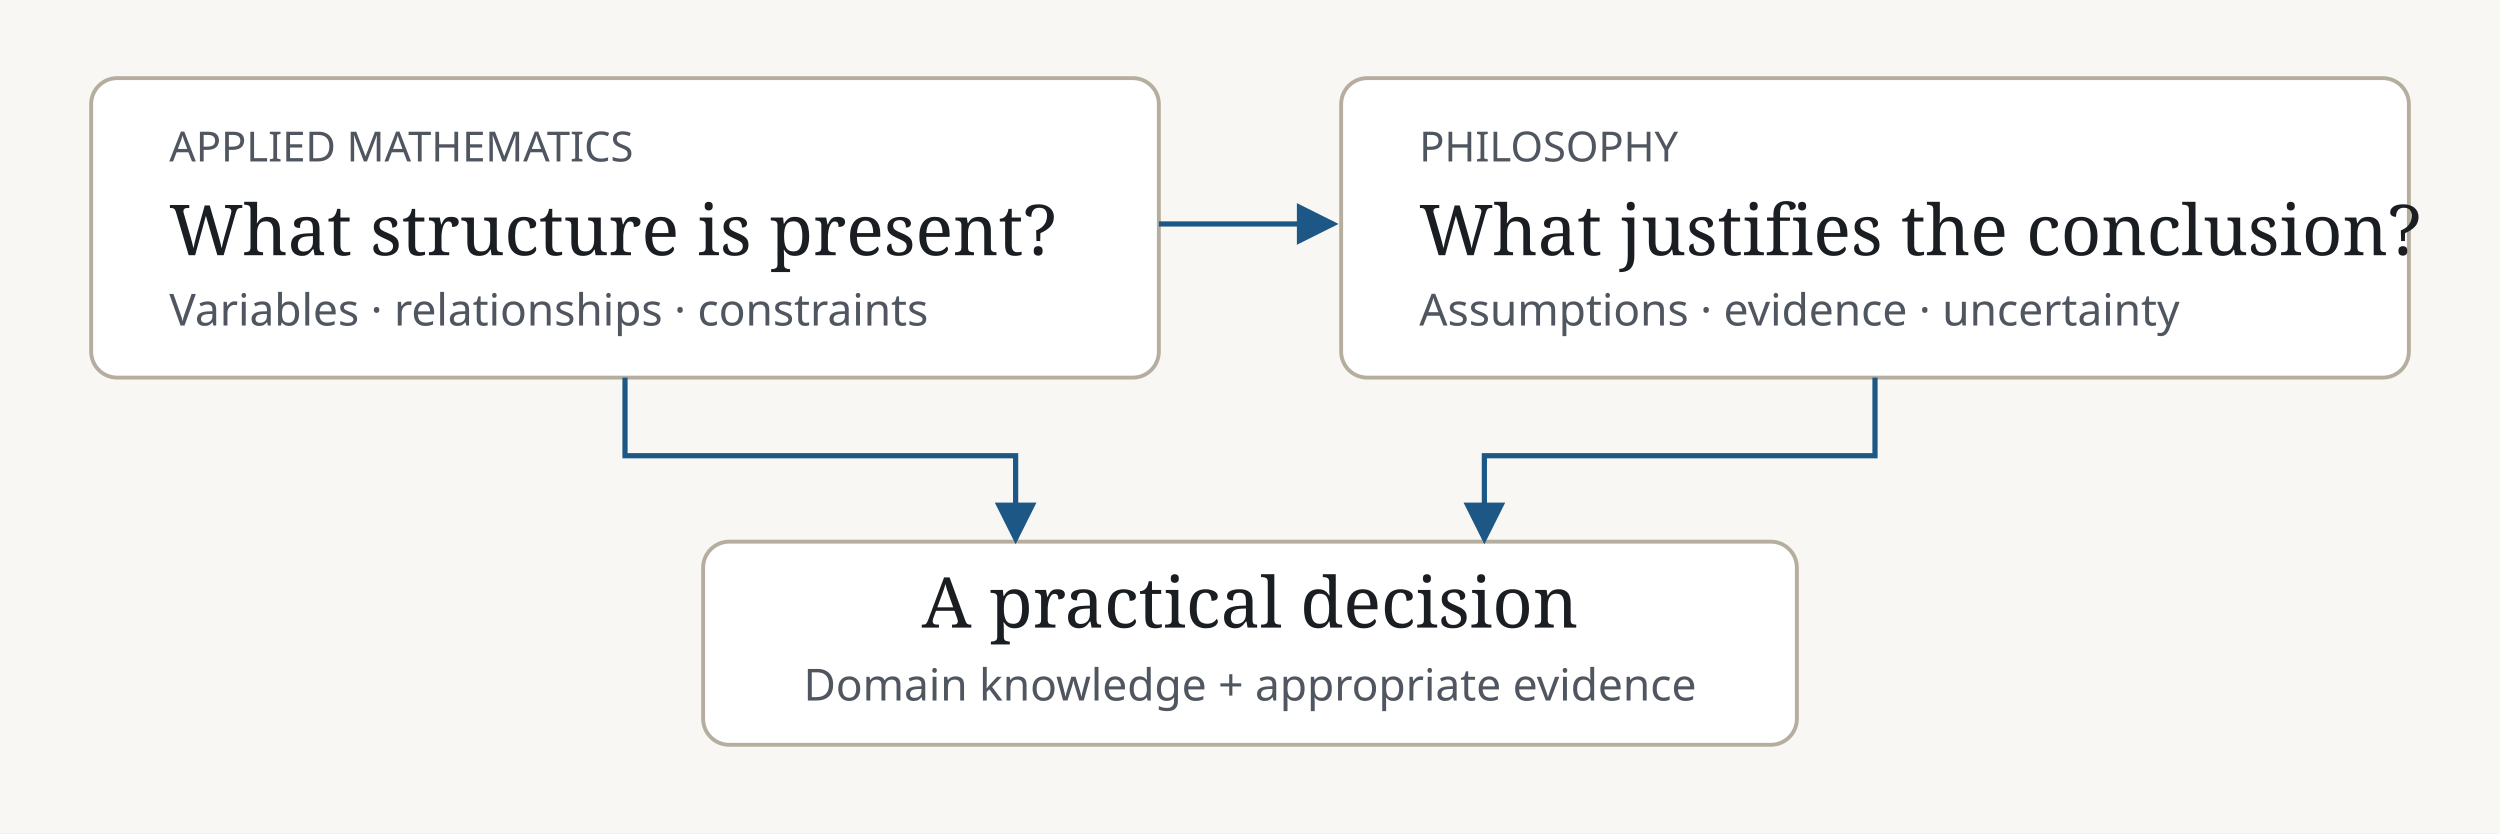
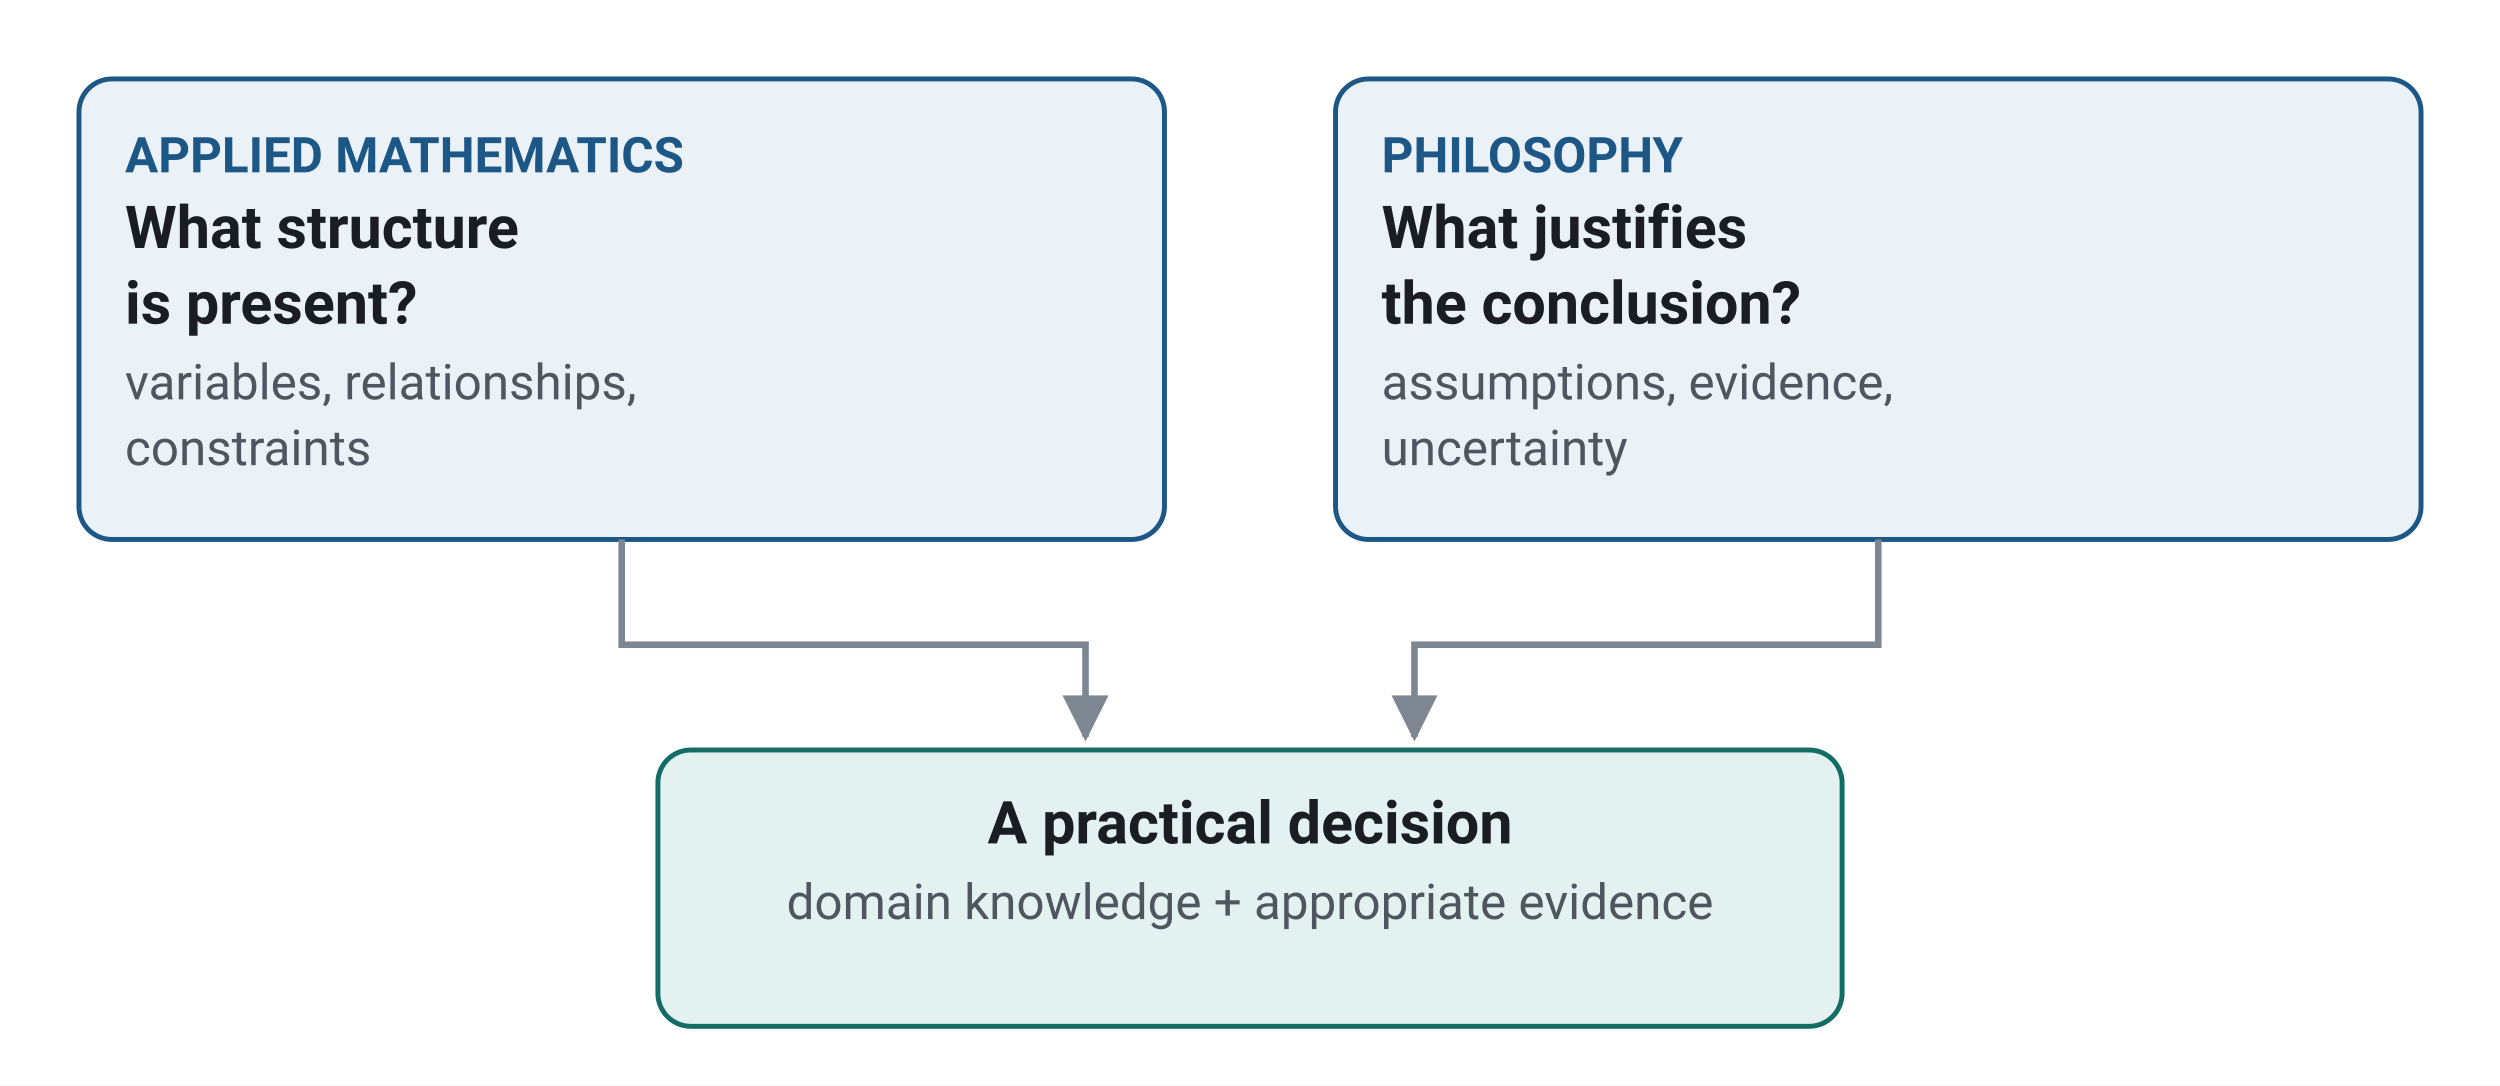
- <svg xmlns="http://www.w3.org/2000/svg" viewBox="0 0 960 320" role="img" aria-labelledby="title desc">
+ <svg xmlns="http://www.w3.org/2000/svg" viewBox="0 0 760 330" width="760" height="330" role="img" aria-labelledby="t">
  <defs>
-     <marker id="arrow" markerWidth="8" markerHeight="8" refX="7" refY="4" orient="auto">
-       <path d="M0 0 8 4 0 8Z" fill="#1c5785" />
+     <marker id="m-line" viewBox="0 0 10 10" refX="9" refY="5" markerWidth="7" markerHeight="7" orient="auto-start-reverse">
+       <path d="M0 0L10 5L0 10z" fill="#7D8691" />
    </marker>
  </defs>
-   <rect width="960" height="320" fill="#f8f7f3" />
-   <g fill="#fff" stroke="#b5ae9f" stroke-width="1.5">
-     <rect x="35" y="30" width="410" height="115" rx="10" />
-     <rect x="515" y="30" width="410" height="115" rx="10" />
-     <rect x="270" y="208" width="420" height="78" rx="10" />
-   </g>
-   <g fill="#4f5660" font-family="system-ui, sans-serif" font-size="16">
-     <text x="65" y="62">APPLIED MATHEMATICS</text>
-     <text x="545" y="62">PHILOSOPHY</text>
-   </g>
-   <g fill="#1a1d21" font-family="Georgia, serif" font-size="27">
-     <text x="65" y="98">What structure is present?</text>
-     <text x="545" y="98">What justifies the conclusion?</text>
-     <text x="480" y="241" text-anchor="middle">A practical decision</text>
-   </g>
-   <g fill="#4f5660" font-family="system-ui, sans-serif" font-size="17">
-     <text x="65" y="125">Variables · relationships · constraints</text>
-     <text x="545" y="125">Assumptions · evidence · uncertainty</text>
-     <text x="480" y="269" text-anchor="middle">Domain knowledge + appropriate evidence</text>
-   </g>
-   <g fill="none" stroke="#1c5785" stroke-width="2" marker-end="url(#arrow)">
-     <path d="M240 145V175H390V207" />
-     <path d="M720 145V175H570V207" />
-     <path d="M445 86H512" />
+   <rect width="760" height="330" fill="#FFFFFF" />
+   <g font-family="system-ui,-apple-system,'Segoe UI',Roboto,Helvetica,Arial,sans-serif">
+     <rect x="24" y="24" width="330" height="140" rx="10" fill="#EAF1F7" stroke="#1C5785" stroke-width="1.5" />
+     <text x="38" y="52.4" font-size="15" fill="#1C5785" font-weight="700" data-box="24,24,330,140">APPLIED MATHEMATICS</text>
+     <text x="38" y="75.4" font-size="18" fill="#1A1D21" font-weight="700" data-box="24,24,330,140">What structure</text>
+     <text x="38" y="98.4" font-size="18" fill="#1A1D21" font-weight="700" data-box="24,24,330,140">is present?</text>
+     <text x="38" y="121.4" font-size="15" fill="#4F5660" data-box="24,24,330,140">variables, relationships,</text>
+     <text x="38" y="141.4" font-size="15" fill="#4F5660" data-box="24,24,330,140">constraints</text>
+     <rect x="406" y="24" width="330" height="140" rx="10" fill="#EAF1F7" stroke="#1C5785" stroke-width="1.5" />
+     <text x="420" y="52.4" font-size="15" fill="#1C5785" font-weight="700" data-box="406,24,330,140">PHILOSOPHY</text>
+     <text x="420" y="75.4" font-size="18" fill="#1A1D21" font-weight="700" data-box="406,24,330,140">What justifies</text>
+     <text x="420" y="98.4" font-size="18" fill="#1A1D21" font-weight="700" data-box="406,24,330,140">the conclusion?</text>
+     <text x="420" y="121.4" font-size="15" fill="#4F5660" data-box="406,24,330,140">assumptions, evidence,</text>
+     <text x="420" y="141.4" font-size="15" fill="#4F5660" data-box="406,24,330,140">uncertainty</text>
+     <path d="M189 164 L189 196 L330 196 L330 224" fill="none" stroke="#7D8691" stroke-width="2" marker-end="url(#m-line)" />
+     <path d="M571 164 L571 196 L430 196 L430 224" fill="none" stroke="#7D8691" stroke-width="2" marker-end="url(#m-line)" />
+     <rect x="200" y="228" width="360" height="84" rx="10" fill="#E3F2F0" stroke="#146C67" stroke-width="1.5" />
+     <text x="380" y="256.4" font-size="18" fill="#1A1D21" font-weight="700" text-anchor="middle" data-box="200,228,360,84">A practical decision</text>
+     <text x="380" y="279.4" font-size="15" fill="#4F5660" text-anchor="middle" data-box="200,228,360,84">domain knowledge + appropriate evidence</text>
  </g>
</svg>
